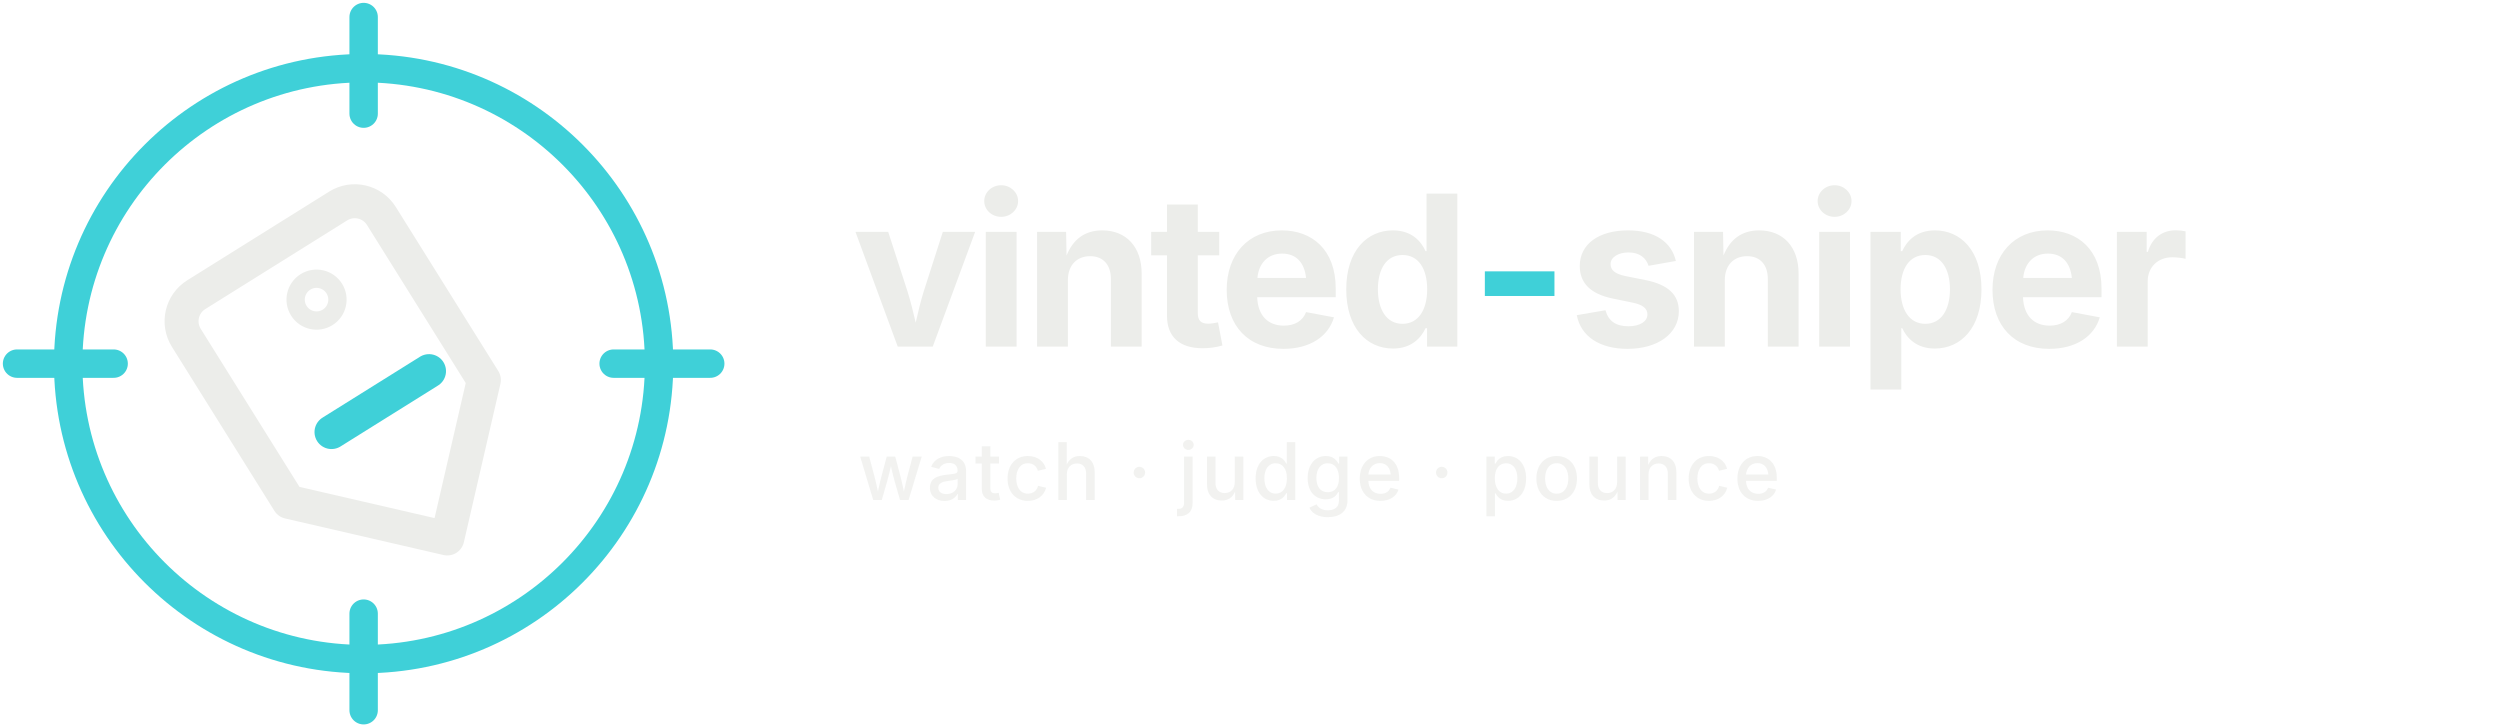
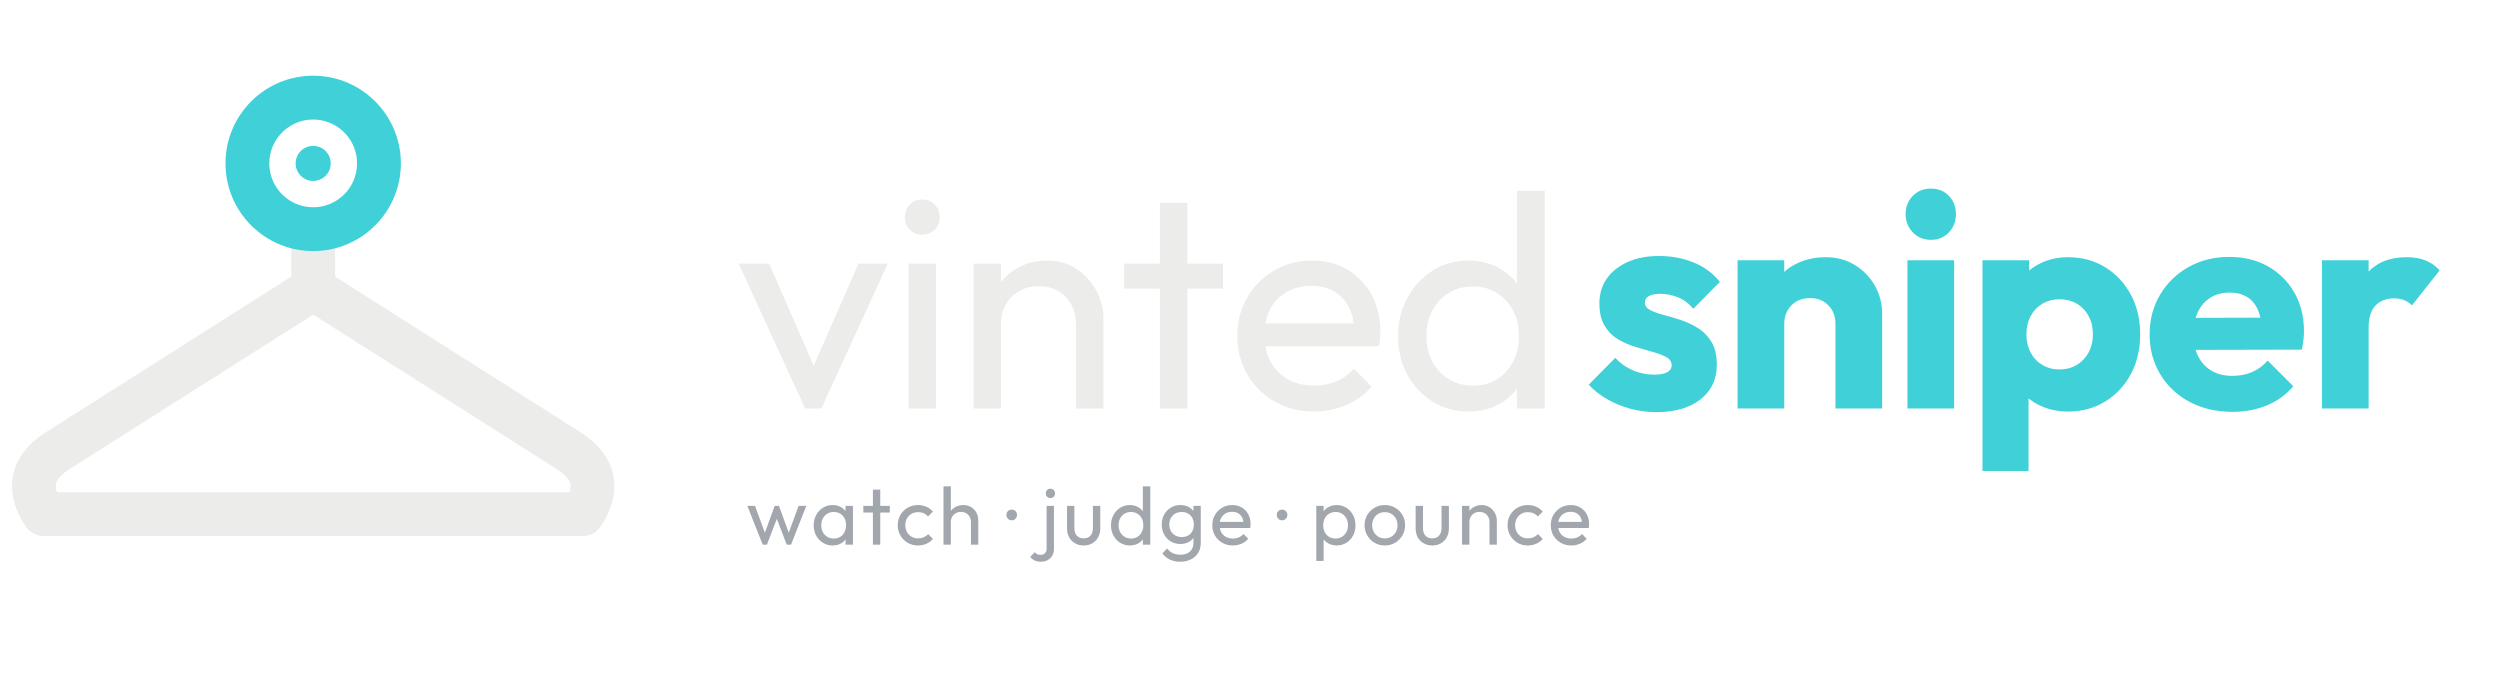
- <svg xmlns="http://www.w3.org/2000/svg" viewBox="0 0 880 256" width="880" height="256" role="img" aria-label="vinted-sniper">
-   <circle cx="128" cy="128" r="104" fill="none" stroke="#3FD0D8" stroke-width="10" />
-   <g stroke="#3FD0D8" stroke-width="10" stroke-linecap="round">
-     <path d="M128 6 v34" />
-     <path d="M128 216 v34" />
-     <path d="M6 128 h34" />
-     <path d="M216 128 h34" />
+ <svg xmlns="http://www.w3.org/2000/svg" viewBox="0 0 918 256" width="918" height="256" role="img" aria-label="vinted-sniper — watch · judge · pounce">
+   <g transform="translate(0 14) scale(2.3)" fill="none" stroke-linecap="round" stroke-linejoin="round">
+     <path d="M50 40 L9 66 Q3 70 7 76 L93 76 Q97 70 91 66 Z" stroke="#ECEDEA" stroke-width="7" />
+     <path d="M50 40 V31" stroke="#ECEDEA" stroke-width="7" />
+     <circle cx="50" cy="20" r="10.5" stroke="#3FD0D8" stroke-width="7" />
+     <circle cx="50" cy="20" r="2.8" fill="#3FD0D8" stroke="none" />
  </g>
-   <g transform="translate(128 132) rotate(-32) scale(.92)">
-     <path d="M-38 -60 h64 a12 12 0 0 1 12 12 v74 l-44 44 l-44 -44 v-74 a12 12 0 0 1 12 -12z" fill="none" stroke="#ECEDEA" stroke-width="13" stroke-linejoin="round" />
-     <circle cx="0" cy="-34" r="8" fill="none" stroke="#ECEDEA" stroke-width="7" />
-     <path d="M-22 12 h44" stroke="#3FD0D8" stroke-width="13" stroke-linecap="round" />
-   </g>
-   <g transform="translate(300 0)" font-family="ui-sans-serif, system-ui, -apple-system, 'Segoe UI', Inter, sans-serif">
-     <text x="0" y="122" font-size="74" font-weight="700" fill="#ECEDEA" letter-spacing="-2">vinted<tspan fill="#3FD0D8">-</tspan>sniper</text>
-     <text x="2" y="176" font-size="28" font-weight="500" fill="#ECEDEA" opacity=".7" letter-spacing="1">watch · judge · pounce</text>
-   </g>
+   <path d="M295.648 150.0 271.232 96.8H282.432L302.032 141.712H295.536L315.248 96.8H326.0L301.584 150.0ZM333.616 150.0V96.8H343.696V150.0ZM338.656 86.16Q335.856 86.16 334.064 84.312Q332.272 82.464 332.272 79.664Q332.272 76.976 334.064 75.128Q335.856 73.28 338.656 73.28Q341.456 73.28 343.248 75.128Q345.04 76.976 345.04 79.664Q345.04 82.464 343.248 84.312Q341.456 86.16 338.656 86.16ZM395.104 150.0V118.976Q395.104 112.928 391.296 109.008Q387.488 105.088 381.44 105.088Q377.408 105.088 374.272 106.88Q371.136 108.672 369.344 111.808Q367.552 114.944 367.552 118.976L363.408 116.624Q363.408 110.576 366.096 105.872Q368.784 101.168 373.6 98.424Q378.416 95.68 384.464 95.68Q390.512 95.68 395.16 98.704Q399.808 101.728 402.496 106.6Q405.184 111.472 405.184 116.96V150.0ZM357.472 150.0V96.8H367.552V150.0ZM425.904 150.0V74.512H435.984V150.0ZM412.8 105.984V96.8H449.088V105.984ZM482.464 151.12Q474.512 151.12 468.128 147.48Q461.744 143.84 458.048 137.568Q454.352 131.296 454.352 123.344Q454.352 115.504 457.992 109.232Q461.632 102.96 467.848 99.32Q474.064 95.68 481.792 95.68Q489.184 95.68 494.84 99.04Q500.496 102.4 503.688 108.336Q506.88 114.272 506.88 121.776Q506.88 122.896 506.768 124.184Q506.656 125.472 506.32 127.152H461.408V118.752H500.944L497.248 122.0Q497.248 116.624 495.344 112.872Q493.44 109.12 489.968 107.048Q486.496 104.976 481.568 104.976Q476.416 104.976 472.496 107.216Q468.576 109.456 466.448 113.488Q464.32 117.52 464.32 123.008Q464.32 128.608 466.56 132.808Q468.8 137.008 472.944 139.304Q477.088 141.6 482.464 141.6Q486.944 141.6 490.696 140.032Q494.448 138.464 497.136 135.328L503.632 141.936Q499.824 146.416 494.28 148.768Q488.736 151.12 482.464 151.12ZM539.248 151.12Q531.856 151.12 526.032 147.48Q520.208 143.84 516.792 137.568Q513.376 131.296 513.376 123.456Q513.376 115.616 516.792 109.344Q520.208 103.072 526.032 99.376Q531.856 95.68 539.248 95.68Q545.184 95.68 550.0 98.2Q554.816 100.72 557.784 105.144Q560.752 109.568 561.088 115.392V131.408Q560.752 137.12 557.84 141.6Q554.928 146.08 550.112 148.6Q545.296 151.12 539.248 151.12ZM540.928 141.6Q545.968 141.6 549.72 139.248Q553.472 136.896 555.6 132.808Q557.728 128.72 557.728 123.456Q557.728 117.968 555.544 113.936Q553.36 109.904 549.608 107.552Q545.856 105.2 540.816 105.2Q535.776 105.2 531.968 107.552Q528.16 109.904 525.976 113.992Q523.792 118.08 523.792 123.344Q523.792 128.72 525.976 132.808Q528.16 136.896 532.024 139.248Q535.888 141.6 540.928 141.6ZM567.248 150.0H557.056V135.664L558.96 122.672L557.056 109.792V70.032H567.248Z" fill="#ECEDEA" />
+   <path d="M608.24 151.344Q603.424 151.344 598.776 150.112Q594.128 148.88 590.152 146.584Q586.176 144.288 583.376 141.264L593.12 131.408Q595.808 134.32 599.504 135.944Q603.2 137.568 607.568 137.568Q610.592 137.568 612.216 136.672Q613.84 135.776 613.84 134.208Q613.84 132.192 611.88 131.128Q609.92 130.064 606.896 129.224Q603.872 128.384 600.512 127.376Q597.152 126.368 594.128 124.576Q591.104 122.784 589.2 119.592Q587.296 116.4 587.296 111.472Q587.296 106.208 589.984 102.344Q592.672 98.48 597.6 96.24Q602.528 94.0 609.136 94.0Q616.08 94.0 621.96 96.408Q627.84 98.816 631.536 103.52L621.792 113.376Q619.216 110.352 616.024 109.12Q612.832 107.888 609.808 107.888Q606.896 107.888 605.44 108.728Q603.984 109.568 603.984 111.136Q603.984 112.816 605.888 113.824Q607.792 114.832 610.816 115.616Q613.84 116.4 617.2 117.52Q620.56 118.64 623.584 120.544Q626.608 122.448 628.512 125.64Q630.416 128.832 630.416 133.984Q630.416 141.936 624.424 146.64Q618.432 151.344 608.24 151.344ZM673.984 150.0V118.976Q673.984 114.72 671.352 112.088Q668.72 109.456 664.688 109.456Q661.888 109.456 659.76 110.632Q657.632 111.808 656.4 113.992Q655.168 116.176 655.168 118.976L648.56 115.728Q648.56 109.344 651.36 104.528Q654.16 99.712 659.144 97.08Q664.128 94.448 670.4 94.448Q676.448 94.448 681.096 97.304Q685.744 100.16 688.432 104.864Q691.12 109.568 691.12 115.168V150.0ZM638.032 150.0V95.568H655.168V150.0ZM700.416 150.0V95.568H717.552V150.0ZM709.04 88.064Q705.008 88.064 702.376 85.32Q699.744 82.576 699.744 78.656Q699.744 74.624 702.376 71.936Q705.008 69.248 709.04 69.248Q713.072 69.248 715.648 71.936Q718.224 74.624 718.224 78.656Q718.224 82.576 715.648 85.32Q713.072 88.064 709.04 88.064ZM759.328 151.12Q753.84 151.12 749.248 148.992Q744.656 146.864 741.744 143.112Q738.832 139.36 738.384 134.544V111.584Q738.832 106.768 741.744 102.848Q744.656 98.928 749.248 96.688Q753.84 94.448 759.328 94.448Q767.056 94.448 773.048 98.144Q779.04 101.84 782.456 108.224Q785.872 114.608 785.872 122.784Q785.872 130.96 782.456 137.344Q779.04 143.728 773.048 147.424Q767.056 151.12 759.328 151.12ZM727.968 172.96V95.568H745.104V109.568L742.304 122.784L744.88 136.0V172.96ZM756.192 135.664Q759.888 135.664 762.632 133.984Q765.376 132.304 766.944 129.392Q768.512 126.48 768.512 122.784Q768.512 118.976 766.944 116.064Q765.376 113.152 762.632 111.528Q759.888 109.904 756.304 109.904Q752.72 109.904 749.976 111.528Q747.232 113.152 745.664 116.064Q744.096 118.976 744.096 122.784Q744.096 126.48 745.608 129.392Q747.12 132.304 749.92 133.984Q752.72 135.664 756.192 135.664ZM819.808 151.232Q810.96 151.232 804.072 147.592Q797.184 143.952 793.264 137.456Q789.344 130.96 789.344 122.784Q789.344 114.608 793.208 108.168Q797.072 101.728 803.68 98.032Q810.288 94.336 818.576 94.336Q826.64 94.336 832.8 97.808Q838.96 101.28 842.488 107.44Q846.016 113.6 846.016 121.552Q846.016 123.008 845.848 124.632Q845.68 126.256 845.232 128.384L798.304 128.496V116.736L837.952 116.624L830.56 121.552Q830.448 116.848 829.104 113.768Q827.76 110.688 825.128 109.064Q822.496 107.44 818.688 107.44Q814.656 107.44 811.688 109.288Q808.72 111.136 807.096 114.496Q805.472 117.856 805.472 122.672Q805.472 127.488 807.208 130.904Q808.944 134.32 812.136 136.168Q815.328 138.016 819.696 138.016Q823.728 138.016 826.976 136.616Q830.224 135.216 832.688 132.416L842.096 141.824Q838.064 146.528 832.352 148.88Q826.64 151.232 819.808 151.232ZM852.624 150.0V95.568H869.76V150.0ZM869.76 120.096 862.592 114.496Q864.72 104.976 869.76 99.712Q874.8 94.448 883.76 94.448Q887.68 94.448 890.648 95.624Q893.616 96.8 895.856 99.264L885.664 112.144Q884.544 110.912 882.864 110.24Q881.184 109.568 879.056 109.568Q874.8 109.568 872.28 112.2Q869.76 114.832 869.76 120.096Z" fill="#3FD0D8" />
+   <path d="M280.06 200.0 274.42 185.75H277.24L281.32 196.85H280.42L284.47 185.75H286.03L290.08 196.85H289.18L293.26 185.75H296.08L290.47 200.0H288.88L284.77 189.23H285.76L281.62 200.0ZM305.74 200.3Q303.79 200.3 302.2 199.325Q300.61 198.35 299.695 196.67Q298.78 194.99 298.78 192.89Q298.78 190.79 299.695 189.11Q300.61 187.43 302.185 186.44Q303.76 185.45 305.74 185.45Q307.36 185.45 308.635 186.125Q309.91 186.8 310.69 187.985Q311.47 189.17 311.56 190.73V195.02Q311.47 196.55 310.705 197.75Q309.94 198.95 308.665 199.625Q307.39 200.3 305.74 200.3ZM306.19 197.75Q308.2 197.75 309.43 196.385Q310.66 195.02 310.66 192.89Q310.66 191.42 310.105 190.325Q309.55 189.23 308.53 188.615Q307.51 188.0 306.16 188.0Q304.81 188.0 303.775 188.63Q302.74 189.26 302.155 190.355Q301.57 191.45 301.57 192.86Q301.57 194.3 302.155 195.395Q302.74 196.49 303.79 197.12Q304.84 197.75 306.19 197.75ZM310.48 200.0V196.16L310.99 192.68L310.48 189.23V185.75H313.21V200.0ZM320.53 200.0V179.78H323.23V200.0ZM317.02 188.21V185.75H326.74V188.21ZM337.09 200.3Q334.99 200.3 333.295 199.31Q331.6 198.32 330.625 196.625Q329.65 194.93 329.65 192.86Q329.65 190.76 330.625 189.08Q331.6 187.4 333.295 186.425Q334.99 185.45 337.09 185.45Q338.74 185.45 340.15 186.065Q341.56 186.68 342.58 187.85L340.78 189.65Q340.12 188.87 339.175 188.465Q338.23 188.06 337.09 188.06Q335.74 188.06 334.69 188.675Q333.64 189.29 333.04 190.37Q332.44 191.45 332.44 192.86Q332.44 194.27 333.04 195.35Q333.64 196.43 334.69 197.06Q335.74 197.69 337.09 197.69Q338.23 197.69 339.175 197.285Q340.12 196.88 340.81 196.1L342.58 197.9Q341.59 199.04 340.165 199.67Q338.74 200.3 337.09 200.3ZM356.53 200.0V191.69Q356.53 190.07 355.51 189.02Q354.49 187.97 352.87 187.97Q351.79 187.97 350.95 188.45Q350.11 188.93 349.63 189.77Q349.15 190.61 349.15 191.69L348.04 191.06Q348.04 189.44 348.76 188.18Q349.48 186.92 350.77 186.185Q352.06 185.45 353.68 185.45Q355.3 185.45 356.545 186.17Q357.79 186.89 358.51 188.18Q359.23 189.47 359.23 191.15V200.0ZM346.45 200.0V178.58H349.15V200.0ZM371.5 191.06Q370.66 191.06 370.105 190.475Q369.55 189.89 369.55 189.08Q369.55 188.24 370.105 187.685Q370.66 187.13 371.5 187.13Q372.34 187.13 372.895 187.685Q373.45 188.24 373.45 189.08Q373.45 189.89 372.895 190.475Q372.34 191.06 371.5 191.06ZM382.27 206.27Q380.89 206.27 379.945 205.82Q379 205.37 378.25 204.53L379.99 202.76Q380.41 203.27 380.905 203.51Q381.4 203.75 382.09 203.75Q382.99 203.75 383.65 203.195Q384.31 202.64 384.31 201.53V185.75H387.01V201.5Q387.01 203.06 386.35 204.11Q385.69 205.16 384.61 205.715Q383.53 206.27 382.27 206.27ZM385.69 182.9Q384.97 182.9 384.49 182.405Q384.01 181.91 384.01 181.16Q384.01 180.44 384.49 179.945Q384.97 179.45 385.69 179.45Q386.44 179.45 386.92 179.945Q387.4 180.44 387.4 181.16Q387.4 181.91 386.92 182.405Q386.44 182.9 385.69 182.9ZM397.93 200.3Q396.16 200.3 394.765 199.505Q393.37 198.71 392.59 197.3Q391.81 195.89 391.81 194.03V185.75H394.51V193.91Q394.51 195.08 394.915 195.935Q395.32 196.79 396.1 197.24Q396.88 197.69 397.93 197.69Q399.52 197.69 400.42 196.685Q401.32 195.68 401.32 193.91V185.75H404.02V194.03Q404.02 195.89 403.24 197.3Q402.46 198.71 401.095 199.505Q399.73 200.3 397.93 200.3ZM414.88 200.3Q412.9 200.3 411.34 199.325Q409.78 198.35 408.865 196.67Q407.95 194.99 407.95 192.89Q407.95 190.79 408.865 189.11Q409.78 187.43 411.34 186.44Q412.9 185.45 414.88 185.45Q416.47 185.45 417.76 186.125Q419.05 186.8 419.845 187.985Q420.64 189.17 420.73 190.73V195.02Q420.64 196.55 419.86 197.75Q419.08 198.95 417.79 199.625Q416.5 200.3 414.88 200.3ZM415.33 197.75Q416.68 197.75 417.685 197.12Q418.69 196.49 419.26 195.395Q419.83 194.3 419.83 192.89Q419.83 191.42 419.245 190.34Q418.66 189.26 417.655 188.63Q416.65 188.0 415.3 188.0Q413.95 188.0 412.93 188.63Q411.91 189.26 411.325 190.355Q410.74 191.45 410.74 192.86Q410.74 194.3 411.325 195.395Q411.91 196.49 412.945 197.12Q413.98 197.75 415.33 197.75ZM422.38 200.0H419.65V196.16L420.16 192.68L419.65 189.23V178.58H422.38ZM433.42 206.27Q431.23 206.27 429.535 205.46Q427.84 204.65 426.82 203.18L428.56 201.41Q429.43 202.52 430.63 203.105Q431.83 203.69 433.48 203.69Q435.67 203.69 436.945 202.535Q438.22 201.38 438.22 199.43V195.89L438.7 192.68L438.22 189.5V185.75H440.92V199.43Q440.92 201.47 439.975 203.0Q439.03 204.53 437.335 205.4Q435.64 206.27 433.42 206.27ZM433.42 199.76Q431.47 199.76 429.925 198.83Q428.38 197.9 427.48 196.265Q426.58 194.63 426.58 192.59Q426.58 190.55 427.48 188.945Q428.38 187.34 429.925 186.395Q431.47 185.45 433.42 185.45Q435.1 185.45 436.39 186.11Q437.68 186.77 438.445 187.955Q439.21 189.14 439.27 190.73V194.51Q439.18 196.07 438.415 197.255Q437.65 198.44 436.36 199.1Q435.07 199.76 433.42 199.76ZM433.96 197.21Q435.28 197.21 436.285 196.64Q437.29 196.07 437.83 195.035Q438.37 194.0 438.37 192.62Q438.37 191.24 437.815 190.205Q437.26 189.17 436.27 188.585Q435.28 188.0 433.93 188.0Q432.58 188.0 431.56 188.585Q430.54 189.17 429.955 190.205Q429.37 191.24 429.37 192.59Q429.37 193.94 429.955 194.99Q430.54 196.04 431.575 196.625Q432.61 197.21 433.96 197.21ZM452.68 200.3Q450.55 200.3 448.84 199.325Q447.13 198.35 446.14 196.67Q445.15 194.99 445.15 192.86Q445.15 190.76 446.125 189.08Q447.1 187.4 448.765 186.425Q450.43 185.45 452.5 185.45Q454.48 185.45 455.995 186.35Q457.51 187.25 458.365 188.84Q459.22 190.43 459.22 192.44Q459.22 192.74 459.19 193.085Q459.16 193.43 459.07 193.88H447.04V191.63H457.63L456.64 192.5Q456.64 191.06 456.13 190.055Q455.62 189.05 454.69 188.495Q453.76 187.94 452.44 187.94Q451.06 187.94 450.01 188.54Q448.96 189.14 448.39 190.22Q447.82 191.3 447.82 192.77Q447.82 194.27 448.42 195.395Q449.02 196.52 450.13 197.135Q451.24 197.75 452.68 197.75Q453.88 197.75 454.885 197.33Q455.89 196.91 456.61 196.07L458.35 197.84Q457.33 199.04 455.845 199.67Q454.36 200.3 452.68 200.3ZM470.77 191.06Q469.93 191.06 469.375 190.475Q468.82 189.89 468.82 189.08Q468.82 188.24 469.375 187.685Q469.93 187.13 470.77 187.13Q471.61 187.13 472.165 187.685Q472.72 188.24 472.72 189.08Q472.72 189.89 472.165 190.475Q471.61 191.06 470.77 191.06ZM490.84 200.3Q489.22 200.3 487.915 199.625Q486.61 198.95 485.83 197.75Q485.05 196.55 484.96 195.02V190.73Q485.05 189.17 485.845 187.985Q486.64 186.8 487.945 186.125Q489.25 185.45 490.84 185.45Q492.79 185.45 494.365 186.44Q495.94 187.43 496.84 189.11Q497.74 190.79 497.74 192.89Q497.74 194.99 496.84 196.67Q495.94 198.35 494.365 199.325Q492.79 200.3 490.84 200.3ZM483.34 205.97V185.75H486.04V189.5L485.53 192.95L486.04 196.43V205.97ZM490.39 197.75Q491.74 197.75 492.76 197.12Q493.78 196.49 494.38 195.395Q494.98 194.3 494.98 192.86Q494.98 191.45 494.38 190.34Q493.78 189.23 492.76 188.615Q491.74 188.0 490.42 188.0Q489.07 188.0 488.05 188.615Q487.03 189.23 486.46 190.34Q485.89 191.45 485.89 192.89Q485.89 194.3 486.445 195.395Q487 196.49 488.035 197.12Q489.07 197.75 490.39 197.75ZM508.51 200.3Q506.41 200.3 504.73 199.31Q503.05 198.32 502.06 196.625Q501.07 194.93 501.07 192.83Q501.07 190.76 502.06 189.095Q503.05 187.43 504.73 186.44Q506.41 185.45 508.51 185.45Q510.58 185.45 512.275 186.425Q513.97 187.4 514.96 189.08Q515.95 190.76 515.95 192.83Q515.95 194.93 514.96 196.625Q513.97 198.32 512.275 199.31Q510.58 200.3 508.51 200.3ZM508.51 197.69Q509.86 197.69 510.91 197.06Q511.96 196.43 512.56 195.335Q513.16 194.24 513.16 192.83Q513.16 191.45 512.545 190.37Q511.93 189.29 510.895 188.675Q509.86 188.06 508.51 188.06Q507.16 188.06 506.11 188.675Q505.06 189.29 504.46 190.37Q503.86 191.45 503.86 192.83Q503.86 194.24 504.46 195.335Q505.06 196.43 506.11 197.06Q507.16 197.69 508.51 197.69ZM525.94 200.3Q524.17 200.3 522.775 199.505Q521.38 198.71 520.6 197.3Q519.82 195.89 519.82 194.03V185.75H522.52V193.91Q522.52 195.08 522.925 195.935Q523.33 196.79 524.11 197.24Q524.89 197.69 525.94 197.69Q527.53 197.69 528.43 196.685Q529.33 195.68 529.33 193.91V185.75H532.03V194.03Q532.03 195.89 531.25 197.3Q530.47 198.71 529.105 199.505Q527.74 200.3 525.94 200.3ZM546.94 200.0V191.69Q546.94 190.07 545.92 189.02Q544.9 187.97 543.28 187.97Q542.2 187.97 541.36 188.45Q540.52 188.93 540.04 189.77Q539.56 190.61 539.56 191.69L538.45 191.06Q538.45 189.44 539.17 188.18Q539.89 186.92 541.18 186.185Q542.47 185.45 544.09 185.45Q545.71 185.45 546.955 186.26Q548.2 187.07 548.92 188.375Q549.64 189.68 549.64 191.15V200.0ZM536.86 200.0V185.75H539.56V200.0ZM561.01 200.3Q558.91 200.3 557.215 199.31Q555.52 198.32 554.545 196.625Q553.57 194.93 553.57 192.86Q553.57 190.76 554.545 189.08Q555.52 187.4 557.215 186.425Q558.91 185.45 561.01 185.45Q562.66 185.45 564.07 186.065Q565.48 186.68 566.5 187.85L564.7 189.65Q564.04 188.87 563.095 188.465Q562.15 188.06 561.01 188.06Q559.66 188.06 558.61 188.675Q557.56 189.29 556.96 190.37Q556.36 191.45 556.36 192.86Q556.36 194.27 556.96 195.35Q557.56 196.43 558.61 197.06Q559.66 197.69 561.01 197.69Q562.15 197.69 563.095 197.285Q564.04 196.88 564.73 196.1L566.5 197.9Q565.51 199.04 564.085 199.67Q562.66 200.3 561.01 200.3ZM576.97 200.3Q574.84 200.3 573.13 199.325Q571.42 198.35 570.43 196.67Q569.44 194.99 569.44 192.86Q569.44 190.76 570.415 189.08Q571.39 187.4 573.055 186.425Q574.72 185.45 576.79 185.45Q578.77 185.45 580.285 186.35Q581.8 187.25 582.655 188.84Q583.51 190.43 583.51 192.44Q583.51 192.74 583.48 193.085Q583.45 193.43 583.36 193.88H571.33V191.63H581.92L580.93 192.5Q580.93 191.06 580.42 190.055Q579.91 189.05 578.98 188.495Q578.05 187.94 576.73 187.94Q575.35 187.94 574.3 188.54Q573.25 189.14 572.68 190.22Q572.11 191.3 572.11 192.77Q572.11 194.27 572.71 195.395Q573.31 196.52 574.42 197.135Q575.53 197.75 576.97 197.75Q578.17 197.75 579.175 197.33Q580.18 196.91 580.9 196.07L582.64 197.84Q581.62 199.04 580.135 199.67Q578.65 200.3 576.97 200.3Z" fill="#A2A7AD" />
</svg>
